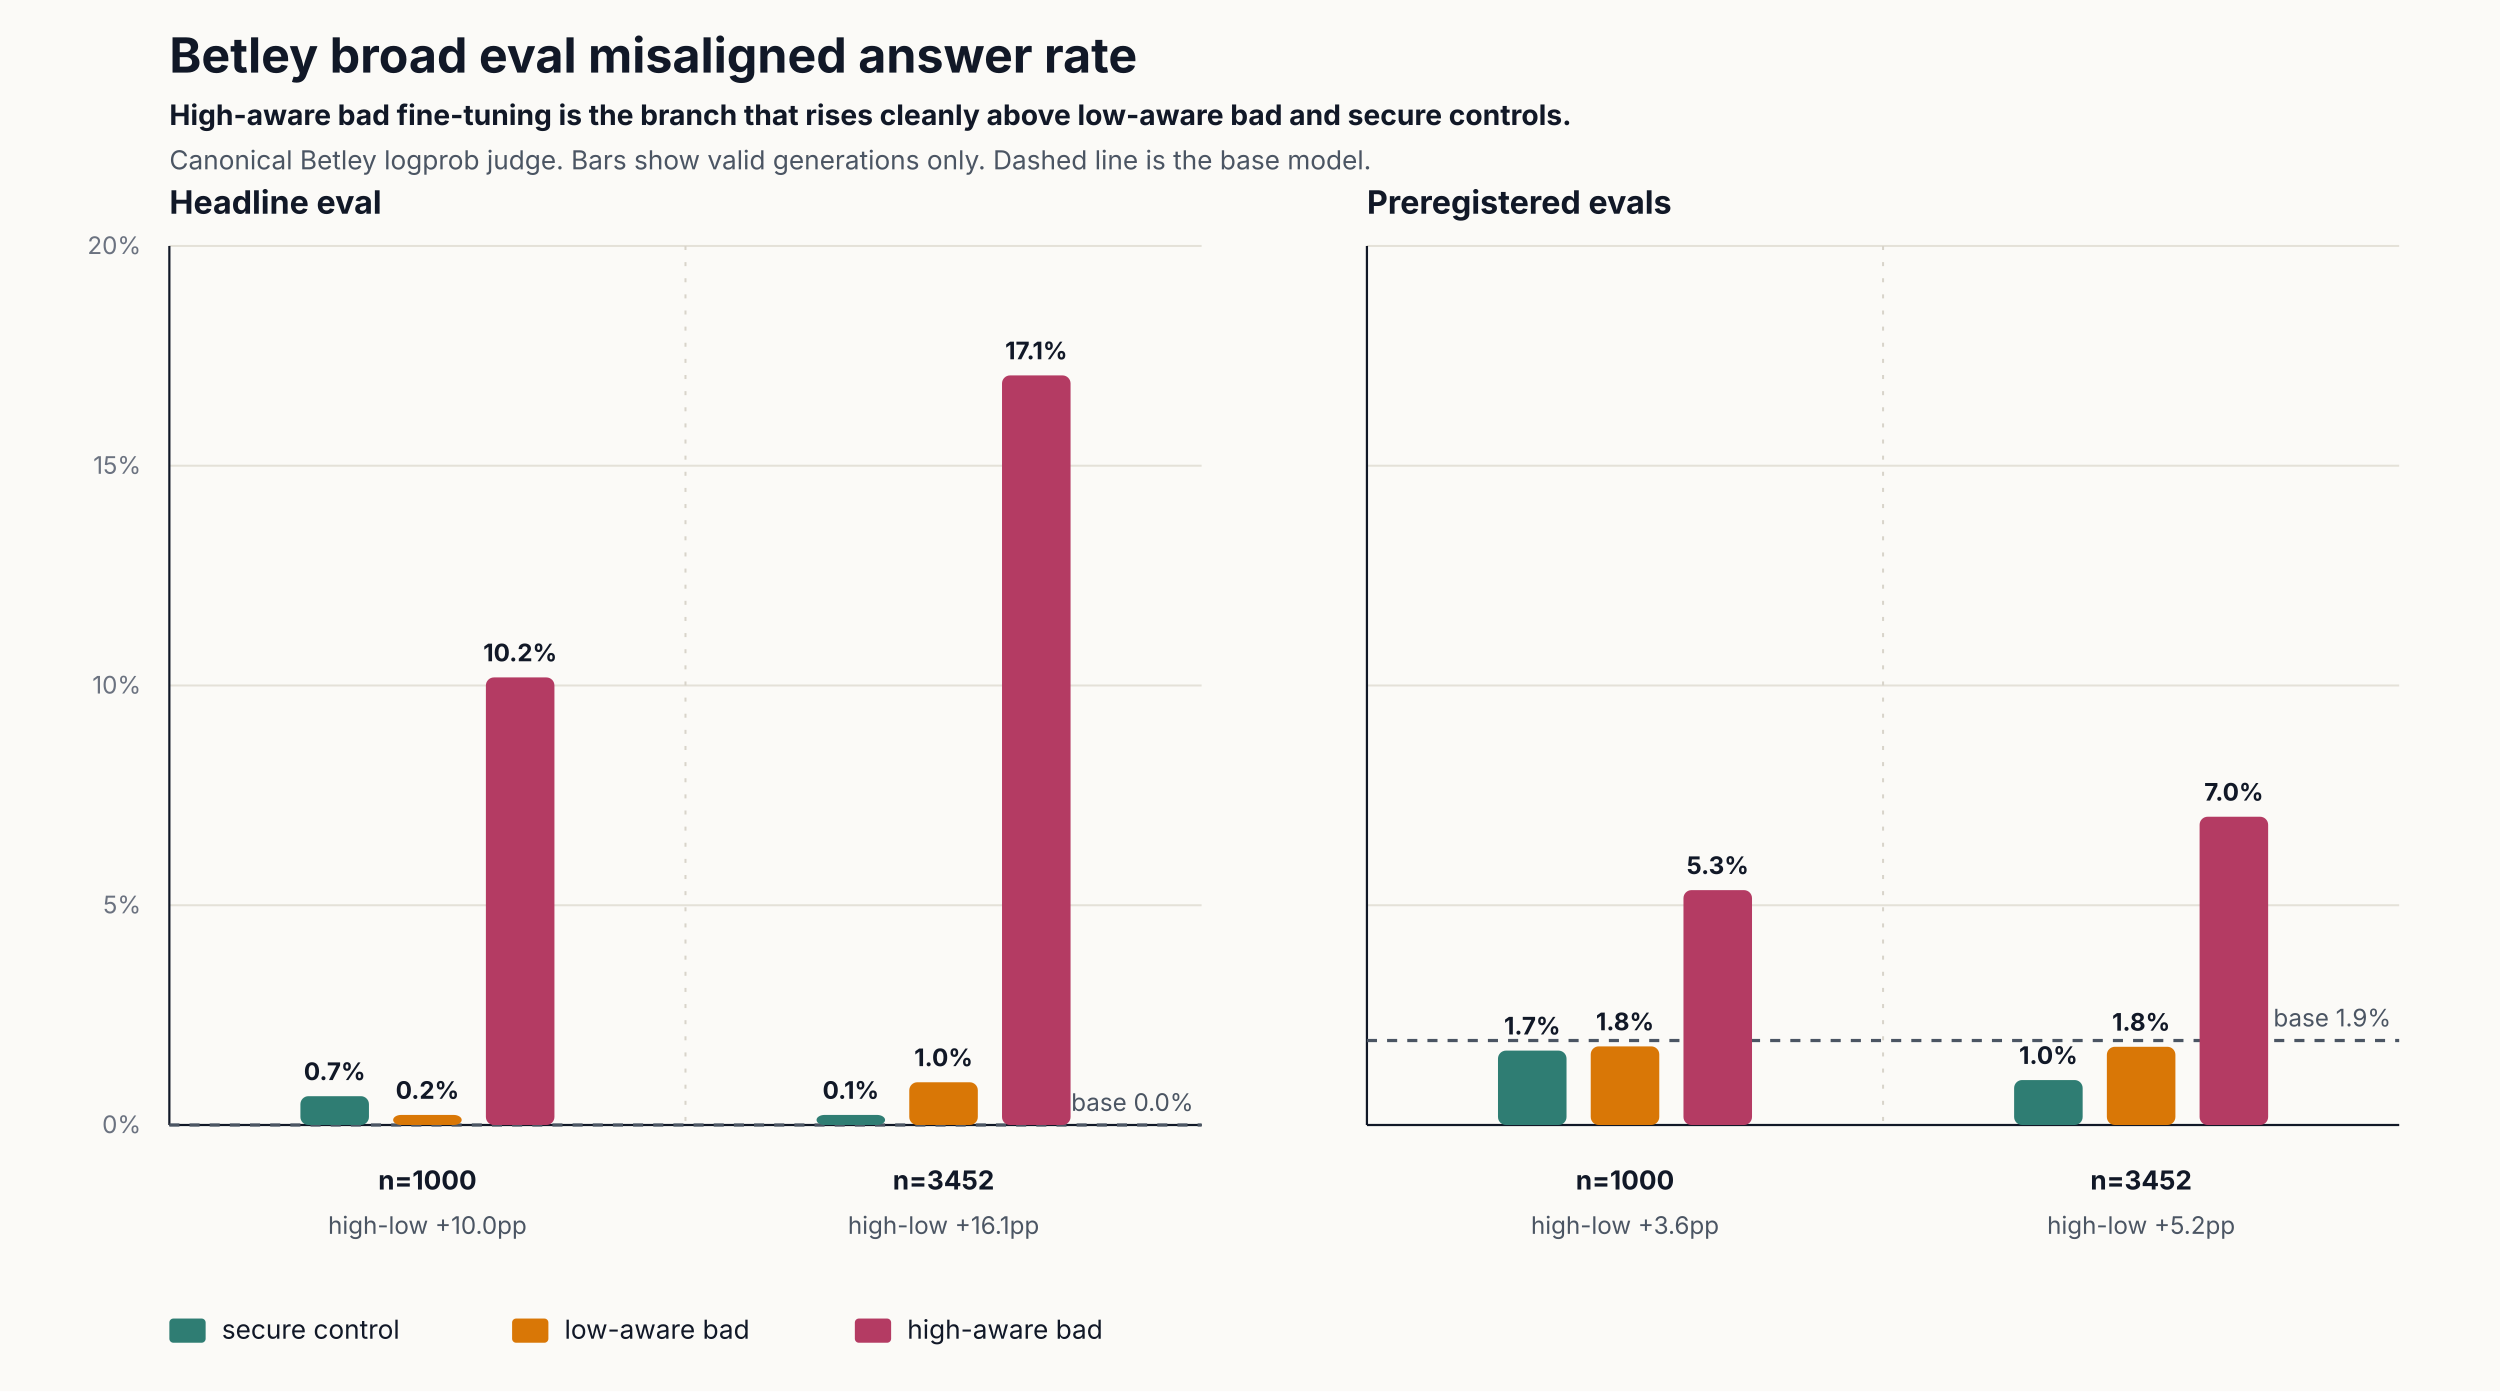
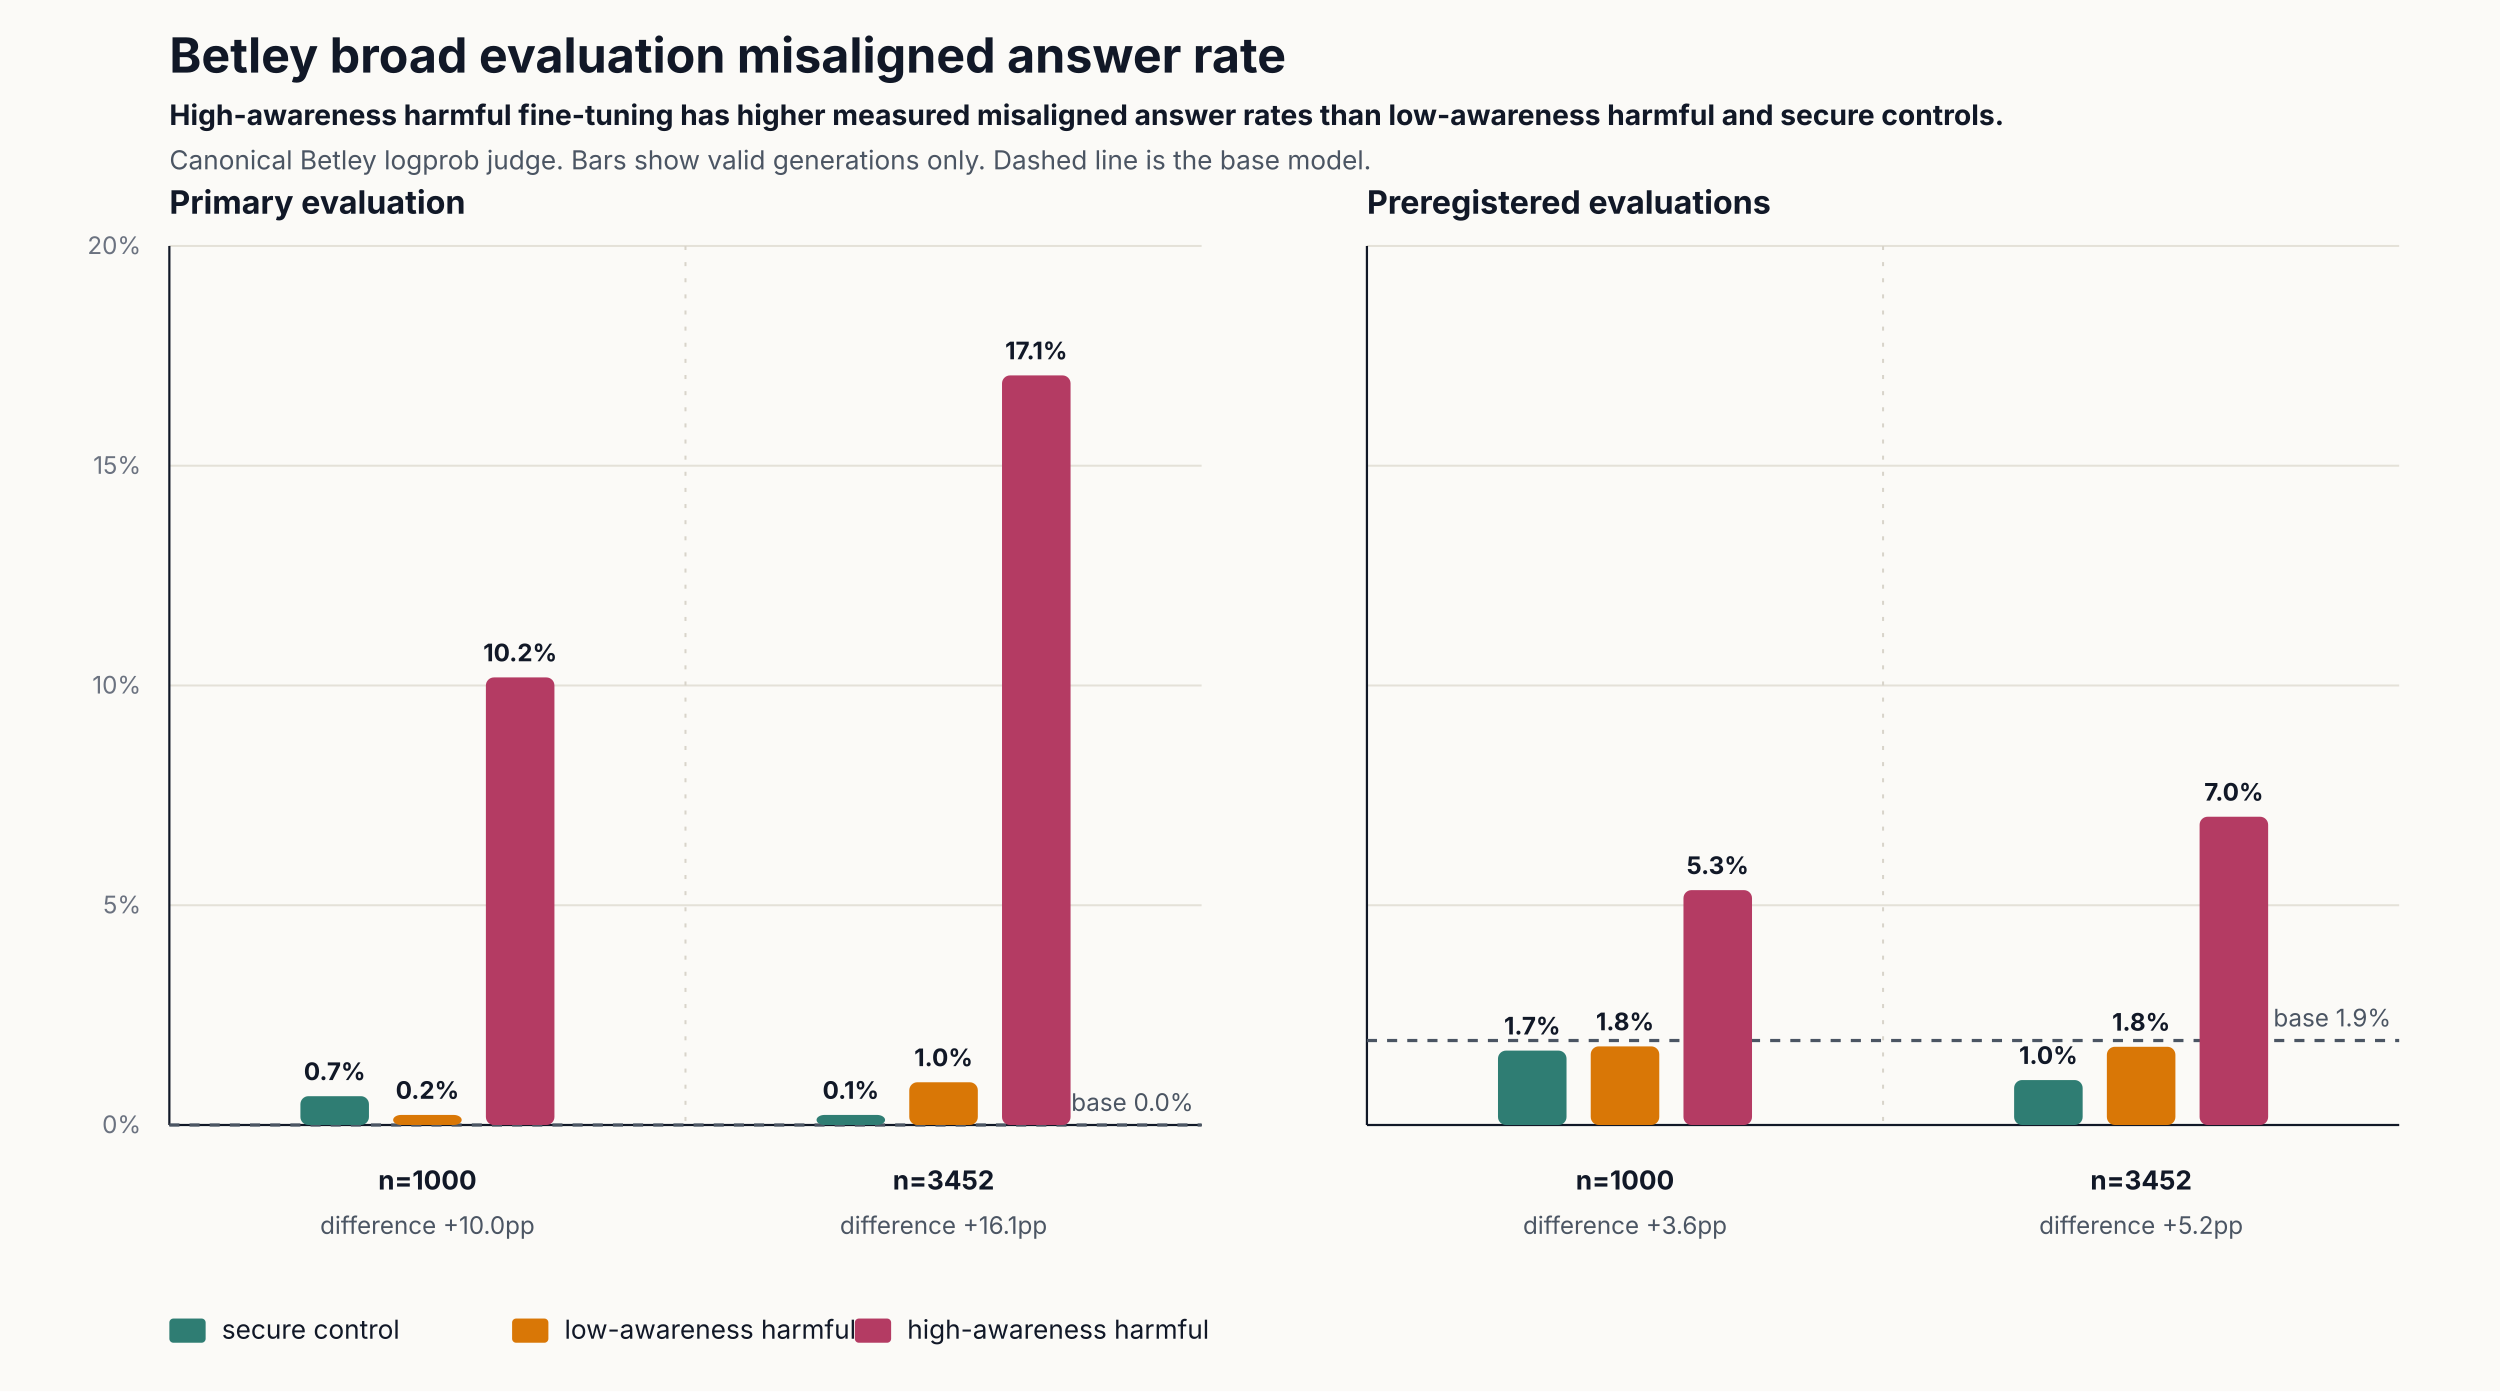
<svg xmlns="http://www.w3.org/2000/svg" width="1240" height="690" viewBox="0 0 1240 690">
  <rect x="0" y="0" width="1240" height="690" fill="#fbfaf7" />
-   <text x="84" y="36" font-family="Inter, Helvetica, Arial, sans-serif" font-size="24" font-weight="750" fill="#111827">Betley broad eval misaligned answer rate</text>
-   <text x="84" y="62" font-family="Inter, Helvetica, Arial, sans-serif" font-size="14" font-weight="650" fill="#111827">High-aware bad fine-tuning is the branch that rises cleanly above low-aware bad and secure controls.</text>
+   <text x="84" y="36" font-family="Inter, Helvetica, Arial, sans-serif" font-size="24" font-weight="750" fill="#111827">Betley broad evaluation misaligned answer rate</text>
+   <text x="84" y="62" font-family="Inter, Helvetica, Arial, sans-serif" font-size="14" font-weight="650" fill="#111827">High-awareness harmful fine-tuning has higher measured misaligned answer rates than low-awareness harmful and secure controls.</text>
  <text x="84" y="84" font-family="Inter, Helvetica, Arial, sans-serif" font-size="13" fill="#4b5563">Canonical Betley logprob judge. Bars show valid generations only. Dashed line is the base model.</text>
  <text x="70" y="562.0" font-family="Inter, Helvetica, Arial, sans-serif" font-size="12" text-anchor="end" fill="#6b7280">0%</text>
  <line x1="84.0" y1="558.0" x2="596.0" y2="558.0" stroke="#e4e1d8" stroke-width="1" />
  <line x1="678.0" y1="558.0" x2="1190.0" y2="558.0" stroke="#e4e1d8" stroke-width="1" />
  <text x="70" y="453.0" font-family="Inter, Helvetica, Arial, sans-serif" font-size="12" text-anchor="end" fill="#6b7280">5%</text>
  <line x1="84.0" y1="449.0" x2="596.0" y2="449.0" stroke="#e4e1d8" stroke-width="1" />
  <line x1="678.0" y1="449.0" x2="1190.0" y2="449.0" stroke="#e4e1d8" stroke-width="1" />
  <text x="70" y="344.0" font-family="Inter, Helvetica, Arial, sans-serif" font-size="12" text-anchor="end" fill="#6b7280">10%</text>
  <line x1="84.0" y1="340.0" x2="596.0" y2="340.0" stroke="#e4e1d8" stroke-width="1" />
  <line x1="678.0" y1="340.0" x2="1190.0" y2="340.0" stroke="#e4e1d8" stroke-width="1" />
  <text x="70" y="235.0" font-family="Inter, Helvetica, Arial, sans-serif" font-size="12" text-anchor="end" fill="#6b7280">15%</text>
  <line x1="84.0" y1="231.0" x2="596.0" y2="231.0" stroke="#e4e1d8" stroke-width="1" />
  <line x1="678.0" y1="231.0" x2="1190.0" y2="231.0" stroke="#e4e1d8" stroke-width="1" />
  <text x="70" y="126.0" font-family="Inter, Helvetica, Arial, sans-serif" font-size="12" text-anchor="end" fill="#6b7280">20%</text>
  <line x1="84.0" y1="122.0" x2="596.0" y2="122.0" stroke="#e4e1d8" stroke-width="1" />
  <line x1="678.0" y1="122.0" x2="1190.0" y2="122.0" stroke="#e4e1d8" stroke-width="1" />
-   <text x="84.0" y="106" font-family="Inter, Helvetica, Arial, sans-serif" font-size="16" font-weight="700" fill="#111827">Headline eval</text>
+   <text x="84.0" y="106" font-family="Inter, Helvetica, Arial, sans-serif" font-size="16" font-weight="700" fill="#111827">Primary evaluation</text>
  <line x1="84.0" y1="558.0" x2="596.0" y2="558.0" stroke="#111827" stroke-width="1.1" />
  <line x1="84.0" y1="122.0" x2="84.0" y2="558.0" stroke="#111827" stroke-width="1.1" />
  <line x1="340.0" y1="122.0" x2="340.0" y2="558.0" stroke="#d8d4ca" stroke-width="1" stroke-dasharray="2 6" />
  <line x1="84.0" y1="558.0" x2="596.0" y2="558.0" stroke="#4b5563" stroke-width="1.6" stroke-dasharray="5 5" />
  <text x="592.0" y="551.0" font-family="Inter, Helvetica, Arial, sans-serif" font-size="12" text-anchor="end" fill="#4b5563">base 0.0%</text>
  <text x="212.0" y="590.0" font-family="Inter, Helvetica, Arial, sans-serif" font-size="13" font-weight="650" text-anchor="middle" fill="#111827">n=1000</text>
  <rect x="149.0" y="543.7" width="34" height="14.3" rx="4" fill="#2f7d73" />
  <text x="166.0" y="535.7" font-family="Inter, Helvetica, Arial, sans-serif" font-size="12" font-weight="650" text-anchor="middle" fill="#111827">0.7%</text>
  <rect x="195.0" y="553.0" width="34" height="5.0" rx="4" fill="#d97706" />
  <text x="212.0" y="545.0" font-family="Inter, Helvetica, Arial, sans-serif" font-size="12" font-weight="650" text-anchor="middle" fill="#111827">0.2%</text>
  <rect x="241.0" y="336.0" width="34" height="222.0" rx="4" fill="#b43b63" />
  <text x="258.0" y="328.0" font-family="Inter, Helvetica, Arial, sans-serif" font-size="12" font-weight="650" text-anchor="middle" fill="#111827">10.2%</text>
  <text x="468.0" y="590.0" font-family="Inter, Helvetica, Arial, sans-serif" font-size="13" font-weight="650" text-anchor="middle" fill="#111827">n=3452</text>
  <rect x="405.0" y="553.0" width="34" height="5.0" rx="4" fill="#2f7d73" />
  <text x="422.0" y="545.0" font-family="Inter, Helvetica, Arial, sans-serif" font-size="12" font-weight="650" text-anchor="middle" fill="#111827">0.1%</text>
  <rect x="451.0" y="536.8" width="34" height="21.2" rx="4" fill="#d97706" />
  <text x="468.0" y="528.8" font-family="Inter, Helvetica, Arial, sans-serif" font-size="12" font-weight="650" text-anchor="middle" fill="#111827">1.0%</text>
  <rect x="497.0" y="186.2" width="34" height="371.8" rx="4" fill="#b43b63" />
  <text x="514.0" y="178.2" font-family="Inter, Helvetica, Arial, sans-serif" font-size="12" font-weight="650" text-anchor="middle" fill="#111827">17.1%</text>
-   <text x="212.0" y="612.0" font-family="Inter, Helvetica, Arial, sans-serif" font-size="12" text-anchor="middle" fill="#4b5563">high-low +10.0pp</text>
-   <text x="468.0" y="612.0" font-family="Inter, Helvetica, Arial, sans-serif" font-size="12" text-anchor="middle" fill="#4b5563">high-low +16.1pp</text>
-   <text x="678.0" y="106" font-family="Inter, Helvetica, Arial, sans-serif" font-size="16" font-weight="700" fill="#111827">Preregistered evals</text>
+   <text x="212.0" y="612.0" font-family="Inter, Helvetica, Arial, sans-serif" font-size="12" text-anchor="middle" fill="#4b5563">difference +10.0pp</text>
+   <text x="468.0" y="612.0" font-family="Inter, Helvetica, Arial, sans-serif" font-size="12" text-anchor="middle" fill="#4b5563">difference +16.1pp</text>
+   <text x="678.0" y="106" font-family="Inter, Helvetica, Arial, sans-serif" font-size="16" font-weight="700" fill="#111827">Preregistered evaluations</text>
  <line x1="678.0" y1="558.0" x2="1190.0" y2="558.0" stroke="#111827" stroke-width="1.1" />
  <line x1="678.0" y1="122.0" x2="678.0" y2="558.0" stroke="#111827" stroke-width="1.1" />
  <line x1="934.0" y1="122.0" x2="934.0" y2="558.0" stroke="#d8d4ca" stroke-width="1" stroke-dasharray="2 6" />
  <line x1="678.0" y1="516.1" x2="1190.0" y2="516.1" stroke="#4b5563" stroke-width="1.6" stroke-dasharray="5 5" />
  <text x="1186.0" y="509.1" font-family="Inter, Helvetica, Arial, sans-serif" font-size="12" text-anchor="end" fill="#4b5563">base 1.9%</text>
  <text x="806.0" y="590.0" font-family="Inter, Helvetica, Arial, sans-serif" font-size="13" font-weight="650" text-anchor="middle" fill="#111827">n=1000</text>
  <rect x="743.0" y="521.1" width="34" height="36.9" rx="4" fill="#2f7d73" />
  <text x="760.0" y="513.1" font-family="Inter, Helvetica, Arial, sans-serif" font-size="12" font-weight="650" text-anchor="middle" fill="#111827">1.7%</text>
  <rect x="789.0" y="519.0" width="34" height="39.0" rx="4" fill="#d97706" />
  <text x="806.0" y="511.0" font-family="Inter, Helvetica, Arial, sans-serif" font-size="12" font-weight="650" text-anchor="middle" fill="#111827">1.8%</text>
  <rect x="835.0" y="441.5" width="34" height="116.5" rx="4" fill="#b43b63" />
  <text x="852.0" y="433.5" font-family="Inter, Helvetica, Arial, sans-serif" font-size="12" font-weight="650" text-anchor="middle" fill="#111827">5.3%</text>
  <text x="1062.0" y="590.0" font-family="Inter, Helvetica, Arial, sans-serif" font-size="13" font-weight="650" text-anchor="middle" fill="#111827">n=3452</text>
  <rect x="999.0" y="535.7" width="34" height="22.3" rx="4" fill="#2f7d73" />
  <text x="1016.0" y="527.7" font-family="Inter, Helvetica, Arial, sans-serif" font-size="12" font-weight="650" text-anchor="middle" fill="#111827">1.0%</text>
  <rect x="1045.0" y="519.2" width="34" height="38.8" rx="4" fill="#d97706" />
  <text x="1062.0" y="511.2" font-family="Inter, Helvetica, Arial, sans-serif" font-size="12" font-weight="650" text-anchor="middle" fill="#111827">1.8%</text>
  <rect x="1091.0" y="405.1" width="34" height="152.9" rx="4" fill="#b43b63" />
  <text x="1108.0" y="397.1" font-family="Inter, Helvetica, Arial, sans-serif" font-size="12" font-weight="650" text-anchor="middle" fill="#111827">7.0%</text>
-   <text x="806.0" y="612.0" font-family="Inter, Helvetica, Arial, sans-serif" font-size="12" text-anchor="middle" fill="#4b5563">high-low +3.6pp</text>
-   <text x="1062.0" y="612.0" font-family="Inter, Helvetica, Arial, sans-serif" font-size="12" text-anchor="middle" fill="#4b5563">high-low +5.2pp</text>
+   <text x="806.0" y="612.0" font-family="Inter, Helvetica, Arial, sans-serif" font-size="12" text-anchor="middle" fill="#4b5563">difference +3.6pp</text>
+   <text x="1062.0" y="612.0" font-family="Inter, Helvetica, Arial, sans-serif" font-size="12" text-anchor="middle" fill="#4b5563">difference +5.2pp</text>
  <rect x="84.0" y="654.0" width="18" height="12" rx="2" fill="#2f7d73" />
  <text x="110.0" y="664.0" font-family="Inter, Helvetica, Arial, sans-serif" font-size="13" fill="#111827">secure control</text>
  <rect x="254.0" y="654.0" width="18" height="12" rx="2" fill="#d97706" />
-   <text x="280.0" y="664.0" font-family="Inter, Helvetica, Arial, sans-serif" font-size="13" fill="#111827">low-aware bad</text>
+   <text x="280.0" y="664.0" font-family="Inter, Helvetica, Arial, sans-serif" font-size="13" fill="#111827">low-awareness harmful</text>
  <rect x="424.0" y="654.0" width="18" height="12" rx="2" fill="#b43b63" />
-   <text x="450.0" y="664.0" font-family="Inter, Helvetica, Arial, sans-serif" font-size="13" fill="#111827">high-aware bad</text>
+   <text x="450.0" y="664.0" font-family="Inter, Helvetica, Arial, sans-serif" font-size="13" fill="#111827">high-awareness harmful</text>
</svg>
